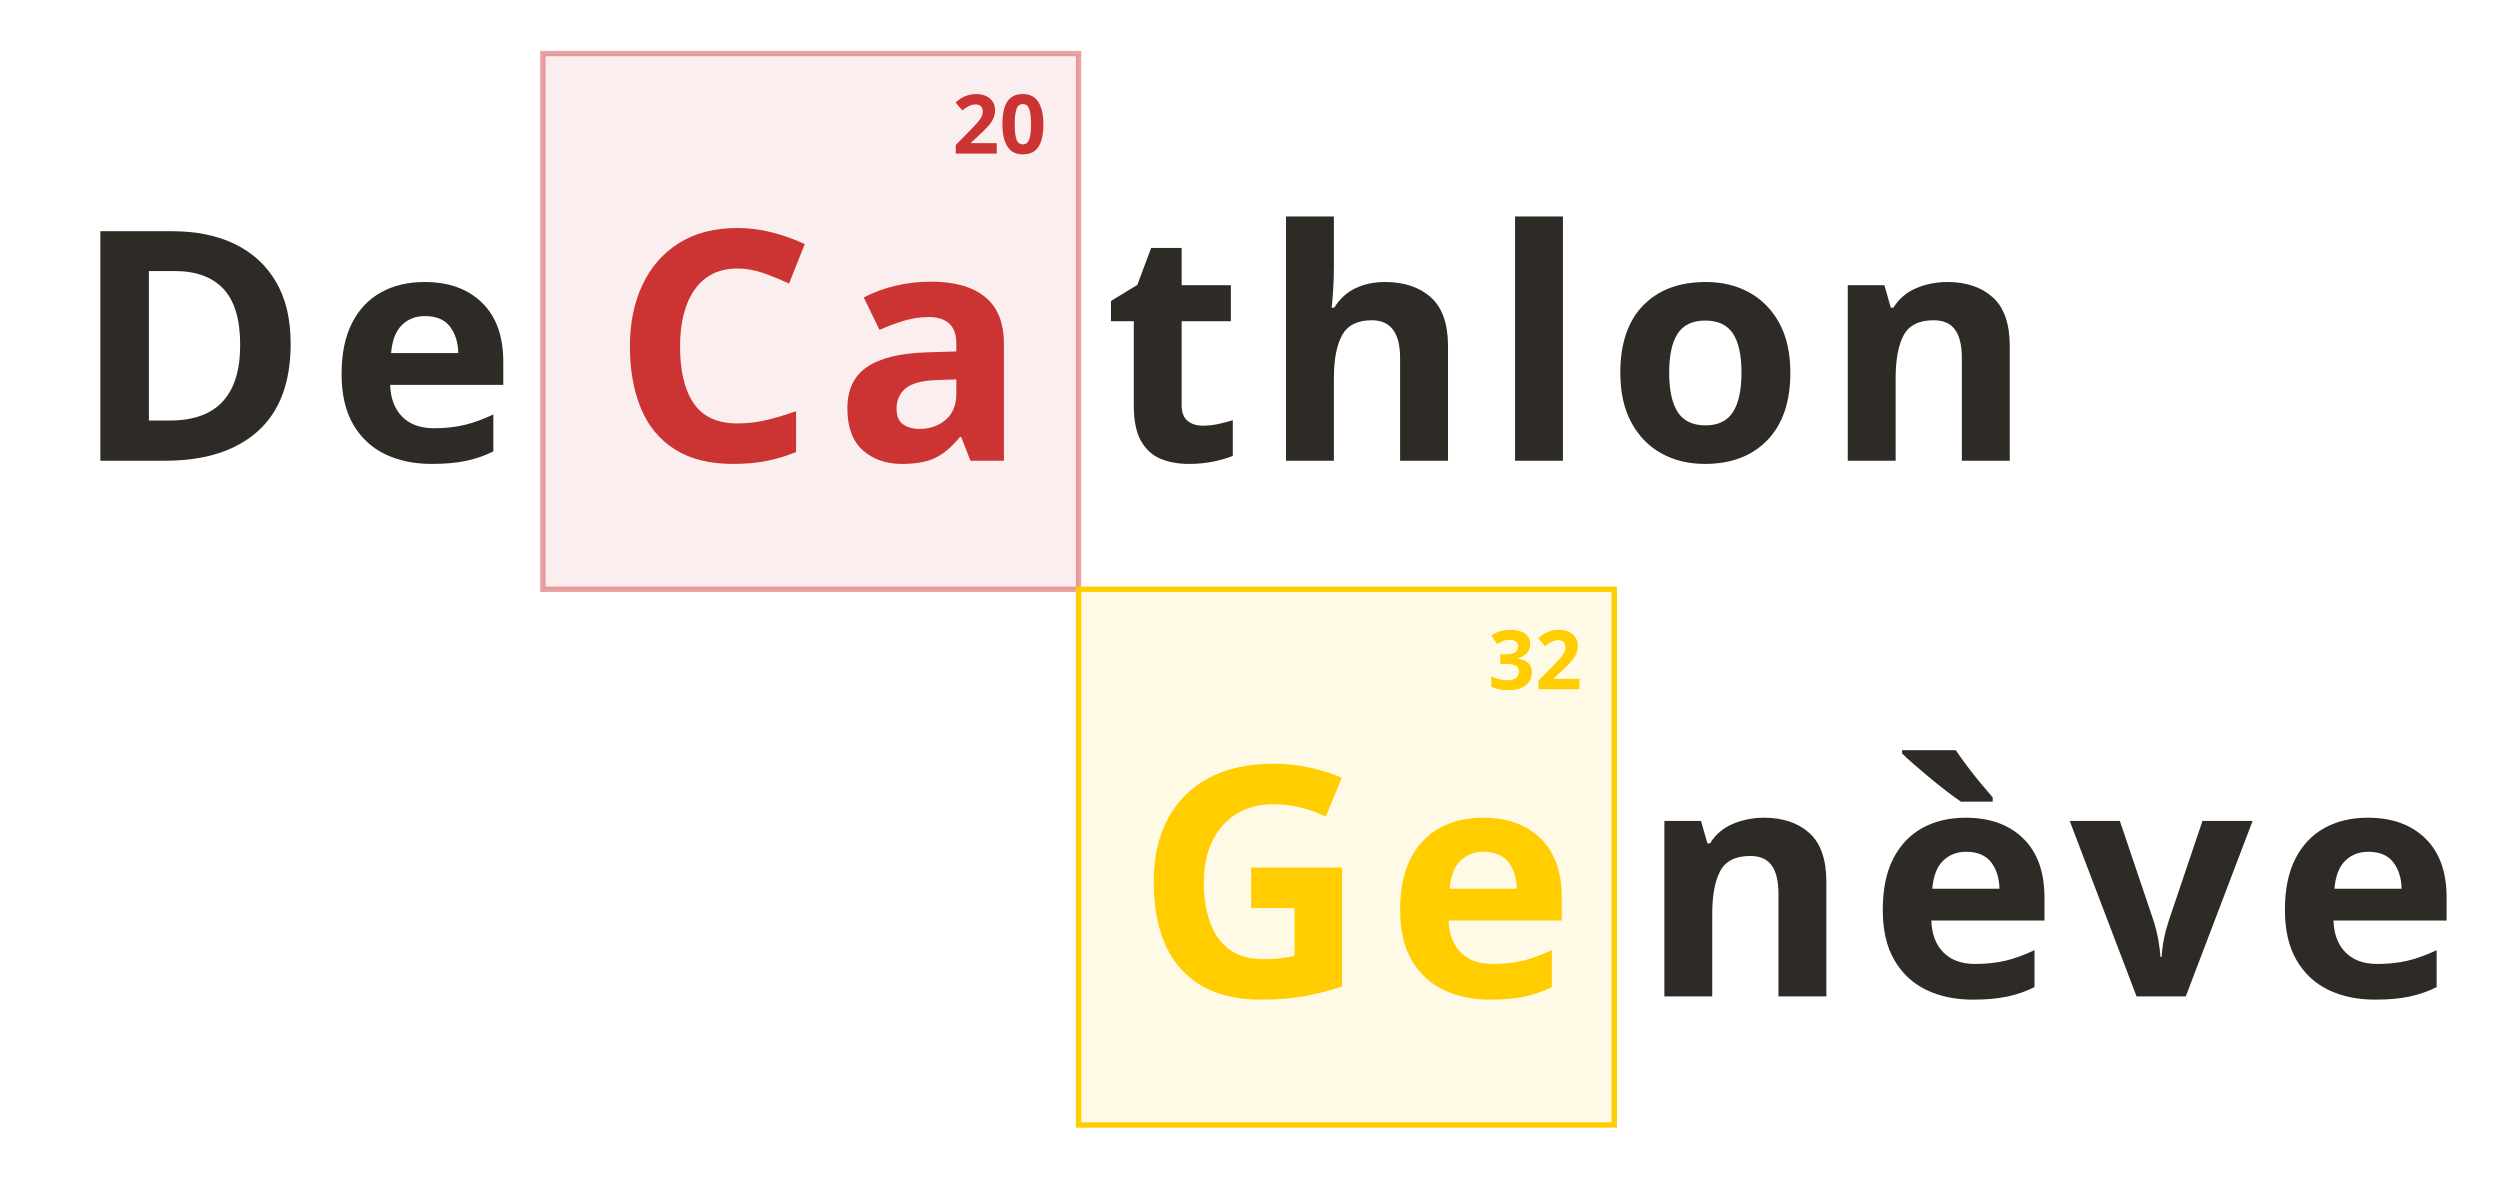
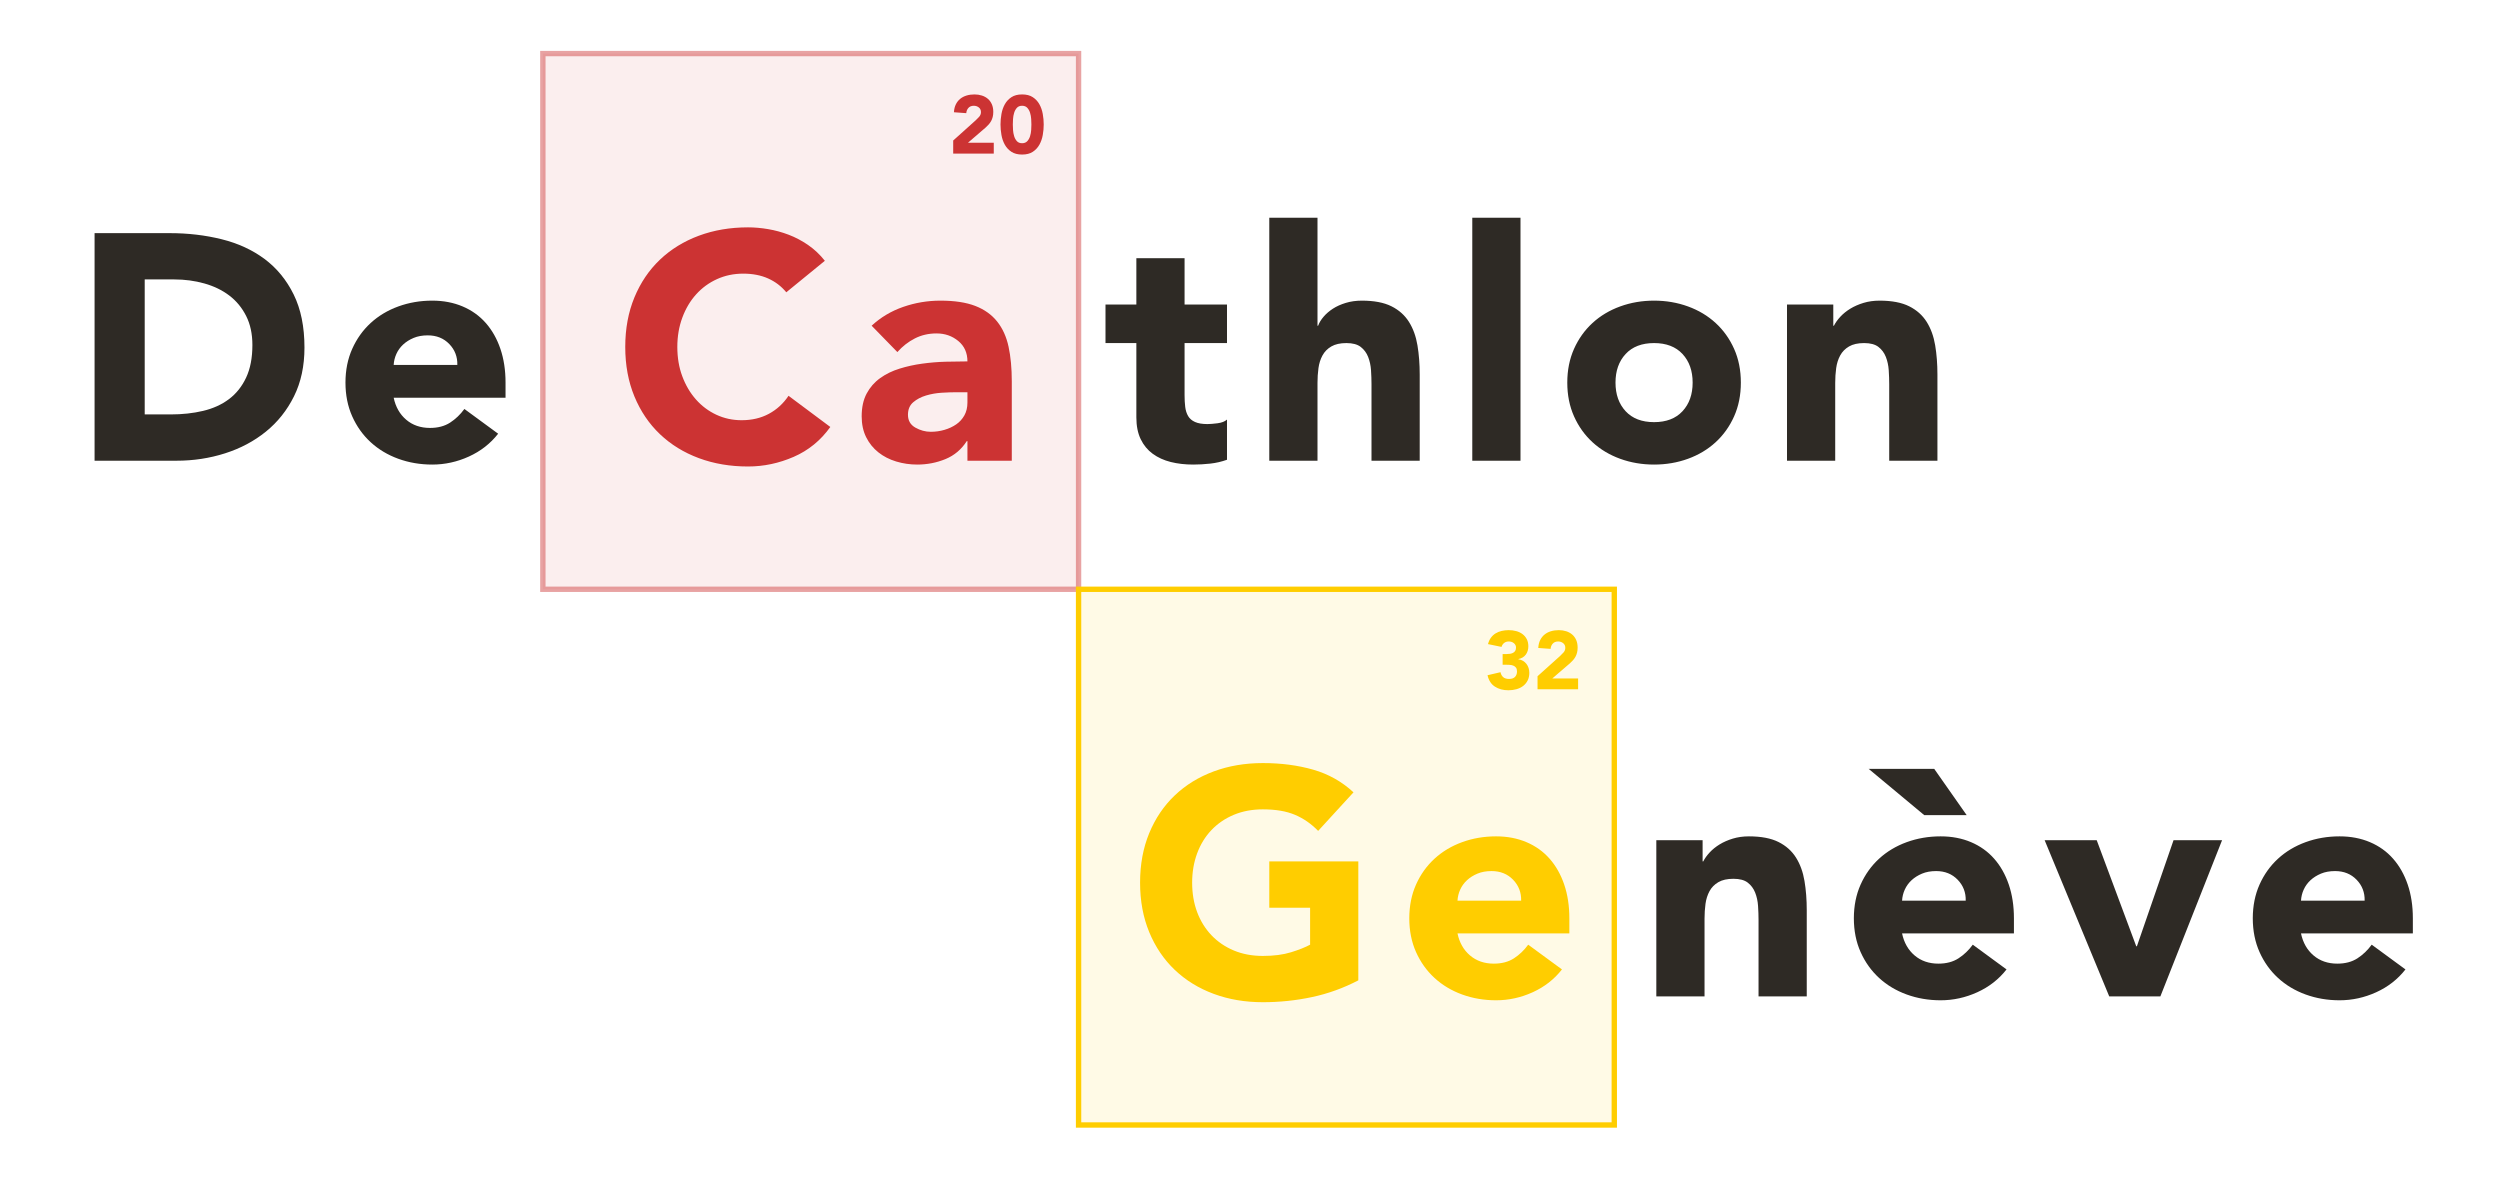
<svg xmlns="http://www.w3.org/2000/svg" viewBox="0 0 1400 660" role="img" aria-label="DeCathlon Genève">
-   <rect x="304" y="30" width="300" height="300" fill="#fbeeee" stroke="#cc3333" stroke-opacity=".45" stroke-width="3" />
-   <rect x="604" y="330" width="300" height="300" fill="#fffae6" stroke="#ffcd00" stroke-width="3" />
-   <g font-family="Avenir" font-weight="900" font-size="180" letter-spacing="10">
-     <g fill="#2e2a25">
-       <text x="40" y="258">De</text>
-       <text x="618" y="258">thlon</text>
-       <text x="918" y="558">nève</text>
-     </g>
-     <text x="459" y="258" text-anchor="middle" fill="#cc3333">Ca</text>
-     <text x="759" y="558" text-anchor="middle" fill="#ffcd00">Ge</text>
-     <text x="586" y="86" font-size="46" font-weight="800" letter-spacing="0" text-anchor="end" fill="#cc3333">20</text>
-     <text x="886" y="386" font-size="46" font-weight="800" letter-spacing="0" text-anchor="end" fill="#ffcd00">32</text>
-   </g>
+   <path fill-rule="nonzero" fill="rgb(98.431%, 93.333%, 93.333%)" fill-opacity="1" stroke-width="3" stroke-linecap="butt" stroke-linejoin="miter" stroke="rgb(80%, 20%, 20%)" stroke-opacity="0.45" stroke-miterlimit="4" d="M 304 30 L 604 30 L 604 330 L 304 330 Z M 304 30 " />
+   <path fill-rule="nonzero" fill="rgb(100%, 98.039%, 90.196%)" fill-opacity="1" stroke-width="3" stroke-linecap="butt" stroke-linejoin="miter" stroke="rgb(100%, 80.392%, 0%)" stroke-opacity="1" stroke-miterlimit="4" d="M 604 330 L 904 330 L 904 630 L 604 630 Z M 604 330 " />
+   <path fill-rule="nonzero" fill="rgb(18.039%, 16.471%, 14.51%)" fill-opacity="1" d="M 52.961 130.559 L 95.078 130.559 C 105.281 130.559 114.969 131.699 124.148 133.98 C 133.328 136.262 141.34 139.949 148.18 145.051 C 155.02 150.148 160.449 156.781 164.469 164.941 C 168.488 173.102 170.5 183 170.5 194.641 C 170.5 204.961 168.551 214.051 164.648 221.91 C 160.75 229.77 155.5 236.371 148.898 241.711 C 142.301 247.051 134.68 251.102 126.039 253.859 C 117.398 256.621 108.34 258 98.859 258 L 52.961 258 Z M 81.039 232.078 L 95.621 232.078 C 102.102 232.078 108.129 231.422 113.711 230.102 C 119.289 228.781 124.121 226.59 128.199 223.531 C 132.281 220.469 135.488 216.449 137.828 211.469 C 140.168 206.488 141.34 200.398 141.34 193.199 C 141.34 186.961 140.172 181.531 137.828 176.91 C 135.488 172.289 132.34 168.48 128.379 165.48 C 124.418 162.48 119.77 160.23 114.43 158.73 C 109.09 157.23 103.48 156.48 97.602 156.48 L 81.039 156.48 Z M 278.961 242.879 C 274.641 248.398 269.18 252.66 262.582 255.66 C 255.98 258.66 249.141 260.16 242.062 260.16 C 235.34 260.16 229.012 259.078 223.07 256.922 C 217.129 254.762 211.973 251.672 207.59 247.648 C 203.211 243.629 199.762 238.801 197.242 233.16 C 194.723 227.52 193.461 221.219 193.461 214.262 C 193.461 207.301 194.723 201 197.242 195.359 C 199.762 189.719 203.211 184.891 207.59 180.871 C 211.969 176.852 217.133 173.762 223.07 171.602 C 229.012 169.441 235.34 168.359 242.062 168.359 C 248.301 168.359 253.973 169.441 259.07 171.602 C 264.172 173.762 268.492 176.852 272.031 180.871 C 275.57 184.891 278.301 189.719 280.223 195.359 C 282.141 201 283.102 207.301 283.102 214.262 L 283.102 222.719 L 220.461 222.719 C 221.543 227.879 223.883 231.988 227.48 235.051 C 231.082 238.109 235.52 239.641 240.801 239.641 C 245.242 239.641 248.992 238.648 252.051 236.672 C 255.109 234.691 257.781 232.141 260.062 229.02 Z M 256.102 204.359 C 256.223 199.801 254.723 195.898 251.602 192.66 C 248.48 189.422 244.461 187.801 239.543 187.801 C 236.543 187.801 233.902 188.281 231.621 189.238 C 229.34 190.199 227.391 191.43 225.77 192.93 C 224.152 194.43 222.891 196.172 221.992 198.148 C 221.09 200.129 220.582 202.199 220.461 204.359 Z M 40 78 " />
+   <path fill-rule="nonzero" fill="rgb(18.039%, 16.471%, 14.51%)" fill-opacity="1" d="M 687.121 192.121 L 663.359 192.121 L 663.359 221.281 C 663.359 223.68 663.48 225.871 663.719 227.852 C 663.961 229.832 664.5 231.539 665.34 232.98 C 666.18 234.422 667.469 235.531 669.211 236.309 C 670.949 237.09 673.262 237.48 676.141 237.48 C 677.582 237.48 679.469 237.328 681.809 237.031 C 684.148 236.73 685.922 236.039 687.121 234.961 L 687.121 257.461 C 684.121 258.539 681 259.262 677.762 259.621 C 674.52 259.98 671.34 260.16 668.219 260.16 C 663.66 260.16 659.461 259.68 655.621 258.719 C 651.781 257.758 648.422 256.23 645.539 254.129 C 642.66 252.031 640.41 249.301 638.789 245.941 C 637.168 242.582 636.359 238.5 636.359 233.699 L 636.359 192.121 L 619.078 192.121 L 619.078 170.52 L 636.359 170.52 L 636.359 144.602 L 663.359 144.602 L 663.359 170.52 L 687.121 170.52 Z M 737.797 121.922 L 737.797 182.398 L 738.156 182.398 C 738.758 180.719 739.777 179.039 741.219 177.359 C 742.656 175.68 744.398 174.18 746.438 172.859 C 748.477 171.539 750.879 170.461 753.637 169.621 C 756.398 168.781 759.398 168.359 762.637 168.359 C 769.477 168.359 774.996 169.41 779.199 171.512 C 783.398 173.609 786.668 176.52 789.008 180.238 C 791.348 183.961 792.938 188.34 793.777 193.379 C 794.617 198.418 795.039 203.879 795.039 209.762 L 795.039 258 L 768.039 258 L 768.039 215.16 C 768.039 212.641 767.949 210.031 767.77 207.328 C 767.59 204.629 767.047 202.141 766.148 199.859 C 765.246 197.578 763.867 195.719 762.008 194.281 C 760.148 192.84 757.477 192.121 753.996 192.121 C 750.516 192.121 747.699 192.75 745.539 194.012 C 743.379 195.27 741.727 196.949 740.586 199.051 C 739.445 201.148 738.699 203.52 738.336 206.16 C 737.977 208.801 737.797 211.559 737.797 214.441 L 737.797 258 L 710.797 258 L 710.797 121.922 Z M 824.477 121.922 L 851.477 121.922 L 851.477 258 L 824.477 258 Z M 877.68 214.262 C 877.68 207.301 878.938 201 881.457 195.359 C 883.977 189.719 887.43 184.891 891.809 180.871 C 896.188 176.852 901.348 173.762 907.289 171.602 C 913.23 169.441 919.559 168.359 926.277 168.359 C 933 168.359 939.328 169.441 945.27 171.602 C 951.211 173.762 956.367 176.852 960.75 180.871 C 965.129 184.891 968.578 189.719 971.098 195.359 C 973.617 201 974.879 207.301 974.879 214.262 C 974.879 221.219 973.617 227.52 971.098 233.16 C 968.578 238.801 965.129 243.629 960.75 247.648 C 956.371 251.668 951.207 254.762 945.27 256.922 C 939.328 259.082 933 260.16 926.277 260.16 C 919.559 260.16 913.23 259.078 907.289 256.922 C 901.348 254.762 896.188 251.672 891.809 247.648 C 887.43 243.629 883.98 238.801 881.457 233.16 C 878.938 227.52 877.68 221.219 877.68 214.262 Z M 904.68 214.262 C 904.68 220.859 906.57 226.199 910.348 230.281 C 914.129 234.359 919.438 236.398 926.277 236.398 C 933.117 236.398 938.43 234.359 942.207 230.281 C 945.988 226.199 947.879 220.859 947.879 214.262 C 947.879 207.66 945.988 202.32 942.207 198.238 C 938.43 194.16 933.117 192.121 926.277 192.121 C 919.438 192.121 914.129 194.16 910.348 198.238 C 906.57 202.32 904.68 207.66 904.68 214.262 Z M 1000.719 170.52 L 1026.641 170.52 L 1026.641 182.398 L 1027 182.398 C 1027.84 180.719 1029.039 179.039 1030.602 177.359 C 1032.16 175.68 1034.02 174.18 1036.18 172.859 C 1038.34 171.539 1040.801 170.461 1043.559 169.621 C 1046.32 168.781 1049.32 168.359 1052.559 168.359 C 1059.398 168.359 1064.918 169.41 1069.121 171.512 C 1073.32 173.609 1076.59 176.52 1078.93 180.238 C 1081.27 183.961 1082.859 188.34 1083.699 193.379 C 1084.539 198.418 1084.961 203.879 1084.961 209.762 L 1084.961 258 L 1057.961 258 L 1057.961 215.16 C 1057.961 212.641 1057.871 210.031 1057.691 207.328 C 1057.512 204.629 1056.969 202.141 1056.07 199.859 C 1055.168 197.578 1053.789 195.719 1051.93 194.281 C 1050.07 192.84 1047.398 192.121 1043.918 192.121 C 1040.438 192.121 1037.621 192.75 1035.461 194.012 C 1033.301 195.27 1031.648 196.949 1030.508 199.051 C 1029.367 201.148 1028.621 203.52 1028.258 206.16 C 1027.898 208.801 1027.719 211.559 1027.719 214.441 L 1027.719 258 L 1000.719 258 Z M 618 78 " />
+   <path fill-rule="nonzero" fill="rgb(18.039%, 16.471%, 14.51%)" fill-opacity="1" d="M 927.539 470.52 L 953.461 470.52 L 953.461 482.398 L 953.82 482.398 C 954.66 480.719 955.859 479.039 957.422 477.359 C 958.98 475.68 960.84 474.18 963 472.859 C 965.16 471.539 967.621 470.461 970.379 469.621 C 973.141 468.781 976.141 468.359 979.379 468.359 C 986.219 468.359 991.738 469.41 995.941 471.512 C 1000.141 473.609 1003.41 476.52 1005.75 480.238 C 1008.09 483.961 1009.68 488.34 1010.52 493.379 C 1011.359 498.418 1011.781 503.879 1011.781 509.762 L 1011.781 558 L 984.781 558 L 984.781 515.16 C 984.781 512.641 984.691 510.031 984.512 507.328 C 984.332 504.629 983.789 502.141 982.891 499.859 C 981.988 497.578 980.609 495.719 978.75 494.281 C 976.891 492.84 974.219 492.121 970.738 492.121 C 967.258 492.121 964.441 492.75 962.281 494.012 C 960.121 495.27 958.469 496.949 957.328 499.051 C 956.188 501.148 955.441 503.52 955.078 506.16 C 954.719 508.801 954.539 511.559 954.539 514.441 L 954.539 558 L 927.539 558 Z M 1123.66 542.879 C 1119.34 548.398 1113.879 552.66 1107.281 555.66 C 1100.68 558.66 1093.84 560.16 1086.762 560.16 C 1080.039 560.16 1073.711 559.078 1067.77 556.922 C 1061.828 554.762 1056.672 551.672 1052.289 547.648 C 1047.91 543.629 1044.461 538.801 1041.941 533.16 C 1039.422 527.52 1038.16 521.219 1038.16 514.262 C 1038.16 507.301 1039.422 501 1041.941 495.359 C 1044.461 489.719 1047.91 484.891 1052.289 480.871 C 1056.668 476.852 1061.832 473.762 1067.77 471.602 C 1073.711 469.441 1080.039 468.359 1086.762 468.359 C 1093 468.359 1098.672 469.441 1103.77 471.602 C 1108.871 473.762 1113.191 476.852 1116.73 480.871 C 1120.27 484.891 1123 489.719 1124.922 495.359 C 1126.84 501 1127.801 507.301 1127.801 514.262 L 1127.801 522.719 L 1065.16 522.719 C 1066.242 527.879 1068.582 531.988 1072.18 535.051 C 1075.781 538.109 1080.219 539.641 1085.5 539.641 C 1089.941 539.641 1093.691 538.648 1096.75 536.672 C 1099.809 534.691 1102.48 532.141 1104.762 529.02 Z M 1100.801 504.359 C 1100.922 499.801 1099.422 495.898 1096.301 492.66 C 1093.18 489.422 1089.16 487.801 1084.242 487.801 C 1081.242 487.801 1078.602 488.281 1076.32 489.238 C 1074.039 490.199 1072.09 491.43 1070.469 492.93 C 1068.852 494.43 1067.59 496.172 1066.691 498.148 C 1065.789 500.129 1065.281 502.199 1065.16 504.359 Z M 1101.34 456.48 L 1077.582 456.48 L 1046.441 430.559 L 1083.16 430.559 Z M 1145 470.52 L 1174.16 470.52 L 1196.301 529.922 L 1196.66 529.922 L 1217.18 470.52 L 1244.359 470.52 L 1209.801 558 L 1181.18 558 Z M 1347.059 542.879 C 1342.738 548.398 1337.277 552.66 1330.68 555.66 C 1324.078 558.66 1317.238 560.16 1310.16 560.16 C 1303.438 560.16 1297.109 559.078 1291.168 556.922 C 1285.227 554.762 1280.07 551.672 1275.688 547.648 C 1271.309 543.629 1267.859 538.801 1265.34 533.16 C 1262.82 527.52 1261.559 521.219 1261.559 514.262 C 1261.559 507.301 1262.82 501 1265.34 495.359 C 1267.859 489.719 1271.309 484.891 1275.688 480.871 C 1280.066 476.852 1285.23 473.762 1291.168 471.602 C 1297.109 469.441 1303.438 468.359 1310.16 468.359 C 1316.398 468.359 1322.07 469.441 1327.168 471.602 C 1332.27 473.762 1336.59 476.852 1340.129 480.871 C 1343.668 484.891 1346.398 489.719 1348.32 495.359 C 1350.238 501 1351.199 507.301 1351.199 514.262 L 1351.199 522.719 L 1288.559 522.719 C 1289.641 527.879 1291.98 531.988 1295.578 535.051 C 1299.18 538.109 1303.617 539.641 1308.898 539.641 C 1313.34 539.641 1317.09 538.648 1320.148 536.672 C 1323.207 534.691 1325.879 532.141 1328.16 529.02 Z M 1324.199 504.359 C 1324.32 499.801 1322.82 495.898 1319.699 492.66 C 1316.578 489.422 1312.559 487.801 1307.641 487.801 C 1304.641 487.801 1302 488.281 1299.719 489.238 C 1297.438 490.199 1295.488 491.43 1293.867 492.93 C 1292.25 494.43 1290.988 496.172 1290.09 498.148 C 1289.188 500.129 1288.68 502.199 1288.559 504.359 Z M 918 378 " />
+   <path fill-rule="nonzero" fill="rgb(80%, 20%, 20%)" fill-opacity="1" d="M 440.32 163.68 C 437.559 160.32 434.168 157.738 430.148 155.941 C 426.129 154.141 421.48 153.238 416.199 153.238 C 410.918 153.238 406.031 154.262 401.531 156.301 C 397.031 158.34 393.129 161.191 389.828 164.852 C 386.527 168.512 383.949 172.859 382.09 177.898 C 380.23 182.941 379.301 188.398 379.301 194.281 C 379.301 200.281 380.23 205.77 382.09 210.75 C 383.949 215.73 386.5 220.051 389.738 223.711 C 392.98 227.371 396.789 230.219 401.168 232.262 C 405.551 234.301 410.258 235.32 415.301 235.32 C 421.059 235.32 426.16 234.121 430.598 231.719 C 435.039 229.32 438.699 225.961 441.578 221.641 L 464.98 239.102 C 459.578 246.66 452.738 252.238 444.461 255.84 C 436.18 259.441 427.66 261.238 418.898 261.238 C 408.938 261.238 399.758 259.68 391.359 256.559 C 382.961 253.441 375.699 248.969 369.578 243.148 C 363.461 237.328 358.691 230.281 355.27 222 C 351.848 213.719 350.141 204.48 350.141 194.281 C 350.141 184.082 351.848 174.84 355.27 166.559 C 358.691 158.281 363.461 151.23 369.578 145.41 C 375.699 139.59 382.961 135.121 391.359 132 C 399.758 128.879 408.941 127.32 418.898 127.32 C 422.5 127.32 426.25 127.648 430.148 128.309 C 434.051 128.969 437.891 130.02 441.668 131.461 C 445.449 132.898 449.078 134.82 452.559 137.219 C 456.039 139.621 459.16 142.559 461.918 146.039 Z M 541.762 247.02 L 541.398 247.02 C 538.398 251.699 534.41 255.059 529.43 257.102 C 524.449 259.141 519.199 260.16 513.68 260.16 C 509.602 260.16 505.672 259.59 501.891 258.449 C 498.109 257.309 494.781 255.602 491.898 253.32 C 489.02 251.039 486.742 248.219 485.059 244.859 C 483.379 241.5 482.539 237.602 482.539 233.16 C 482.539 228.121 483.469 223.859 485.332 220.379 C 487.191 216.898 489.711 214.02 492.891 211.738 C 496.07 209.461 499.699 207.691 503.781 206.43 C 507.859 205.168 512.09 204.238 516.469 203.641 C 520.852 203.039 525.23 202.68 529.609 202.559 C 533.988 202.441 538.039 202.379 541.762 202.379 C 541.762 197.578 540.051 193.77 536.629 190.949 C 533.211 188.129 529.16 186.719 524.48 186.719 C 520.039 186.719 515.992 187.648 512.332 189.512 C 508.672 191.371 505.398 193.922 502.52 197.16 L 488.121 182.398 C 493.16 177.719 499.039 174.211 505.762 171.871 C 512.48 169.531 519.441 168.359 526.641 168.359 C 534.559 168.359 541.07 169.352 546.172 171.328 C 551.27 173.309 555.352 176.219 558.41 180.059 C 561.469 183.898 563.602 188.609 564.801 194.191 C 566 199.77 566.602 206.219 566.602 213.539 L 566.602 258 L 541.762 258 Z M 535.102 219.66 C 533.062 219.66 530.512 219.75 527.449 219.93 C 524.391 220.109 521.449 220.621 518.629 221.461 C 515.809 222.301 513.41 223.559 511.43 225.238 C 509.449 226.918 508.461 229.262 508.461 232.262 C 508.461 235.5 509.84 237.898 512.602 239.461 C 515.359 241.02 518.242 241.801 521.242 241.801 C 523.883 241.801 526.43 241.441 528.891 240.719 C 531.352 240 533.539 238.98 535.461 237.66 C 537.379 236.34 538.91 234.66 540.051 232.621 C 541.191 230.582 541.762 228.18 541.762 225.422 L 541.762 219.66 Z M 344.02 78 " />
+   <path fill-rule="nonzero" fill="rgb(100%, 80.392%, 0%)" fill-opacity="1" d="M 760.66 549 C 752.379 553.32 743.742 556.441 734.742 558.359 C 725.742 560.281 716.559 561.238 707.199 561.238 C 697.238 561.238 688.059 559.68 679.66 556.559 C 671.262 553.441 664 548.969 657.879 543.148 C 651.762 537.328 646.992 530.281 643.57 522 C 640.148 513.719 638.441 504.48 638.441 494.281 C 638.441 484.082 640.148 474.84 643.57 466.559 C 646.992 458.281 651.762 451.23 657.879 445.41 C 664 439.59 671.262 435.121 679.66 432 C 688.059 428.879 697.242 427.32 707.199 427.32 C 717.398 427.32 726.789 428.551 735.371 431.012 C 743.949 433.469 751.48 437.699 757.961 443.699 L 738.16 465.301 C 734.32 461.34 730 458.34 725.199 456.301 C 720.398 454.262 714.398 453.238 707.199 453.238 C 701.199 453.238 695.77 454.262 690.91 456.301 C 686.051 458.34 681.879 461.191 678.398 464.852 C 674.918 468.512 672.25 472.859 670.391 477.898 C 668.531 482.941 667.602 488.398 667.602 494.281 C 667.602 500.281 668.531 505.77 670.391 510.75 C 672.25 515.73 674.922 520.051 678.398 523.711 C 681.879 527.371 686.051 530.219 690.91 532.262 C 695.77 534.301 701.199 535.32 707.199 535.32 C 713.32 535.32 718.602 534.629 723.039 533.25 C 727.48 531.871 731.02 530.461 733.66 529.02 L 733.66 508.32 L 710.801 508.32 L 710.801 482.398 L 760.66 482.398 Z M 874.699 542.879 C 870.379 548.398 864.918 552.66 858.32 555.66 C 851.719 558.66 844.879 560.16 837.801 560.16 C 831.078 560.16 824.75 559.078 818.809 556.922 C 812.867 554.762 807.711 551.672 803.328 547.648 C 798.949 543.629 795.5 538.801 792.98 533.16 C 790.461 527.52 789.199 521.219 789.199 514.262 C 789.199 507.301 790.461 501 792.98 495.359 C 795.5 489.719 798.949 484.891 803.328 480.871 C 807.707 476.852 812.871 473.762 818.809 471.602 C 824.75 469.441 831.078 468.359 837.801 468.359 C 844.039 468.359 849.711 469.441 854.809 471.602 C 859.91 473.762 864.23 476.852 867.77 480.871 C 871.309 484.891 874.039 489.719 875.961 495.359 C 877.879 501 878.84 507.301 878.84 514.262 L 878.84 522.719 L 816.199 522.719 C 817.281 527.879 819.621 531.988 823.219 535.051 C 826.82 538.109 831.258 539.641 836.539 539.641 C 840.98 539.641 844.73 538.648 847.789 536.672 C 850.848 534.691 853.52 532.141 855.801 529.02 Z M 851.84 504.359 C 851.961 499.801 850.461 495.898 847.34 492.66 C 844.219 489.422 840.199 487.801 835.281 487.801 C 832.281 487.801 829.641 488.281 827.359 489.238 C 825.078 490.199 823.129 491.43 821.508 492.93 C 819.891 494.43 818.629 496.172 817.73 498.148 C 816.828 500.129 816.32 502.199 816.199 504.359 Z M 632.32 378 " />
+   <path fill-rule="nonzero" fill="rgb(80%, 20%, 20%)" fill-opacity="1" d="M 533.789 78.688 L 546.438 67.324 C 547.082 66.742 547.727 66.082 548.371 65.348 C 549.016 64.609 549.336 63.75 549.336 62.77 C 549.336 61.664 548.938 60.801 548.141 60.172 C 547.344 59.543 546.41 59.227 545.336 59.227 C 544.047 59.227 543.043 59.625 542.32 60.426 C 541.602 61.223 541.195 62.203 541.102 63.367 L 534.203 62.863 C 534.297 61.176 534.648 59.711 535.262 58.469 C 535.875 57.227 536.688 56.191 537.699 55.363 C 538.711 54.535 539.898 53.914 541.266 53.5 C 542.629 53.086 544.109 52.879 545.703 52.879 C 547.176 52.879 548.555 53.086 549.844 53.5 C 551.133 53.914 552.25 54.527 553.199 55.34 C 554.152 56.152 554.895 57.172 555.434 58.398 C 555.969 59.625 556.238 61.051 556.238 62.68 C 556.238 63.723 556.129 64.664 555.914 65.508 C 555.699 66.352 555.402 67.117 555.02 67.809 C 554.637 68.496 554.184 69.133 553.66 69.715 C 553.141 70.297 552.574 70.867 551.961 71.418 L 542.07 79.93 L 556.512 79.93 L 556.512 86 L 533.789 86 Z M 560.285 69.715 C 560.285 67.785 560.461 65.82 560.812 63.828 C 561.164 61.836 561.793 60.023 562.699 58.398 C 563.602 56.773 564.836 55.449 566.402 54.422 C 567.965 53.395 569.957 52.879 572.383 52.879 C 574.805 52.879 576.797 53.395 578.363 54.422 C 579.926 55.449 581.16 56.773 582.066 58.398 C 582.969 60.023 583.598 61.836 583.949 63.828 C 584.305 65.82 584.48 67.785 584.48 69.715 C 584.48 71.648 584.305 73.609 583.949 75.605 C 583.598 77.598 582.969 79.406 582.066 81.031 C 581.16 82.656 579.926 83.984 578.363 85.012 C 576.797 86.039 574.805 86.551 572.383 86.551 C 569.961 86.551 567.965 86.039 566.402 85.012 C 564.836 83.984 563.602 82.656 562.699 81.031 C 561.793 79.406 561.164 77.598 560.812 75.605 C 560.461 73.609 560.285 71.648 560.285 69.715 Z M 567.184 69.715 C 567.184 70.574 567.223 71.602 567.297 72.797 C 567.375 73.992 567.582 75.145 567.918 76.246 C 568.258 77.352 568.77 78.289 569.461 79.055 C 570.152 79.82 571.125 80.203 572.383 80.203 C 573.609 80.203 574.574 79.82 575.281 79.055 C 575.984 78.289 576.508 77.352 576.844 76.246 C 577.18 75.145 577.387 73.992 577.465 72.797 C 577.543 71.602 577.578 70.574 577.578 69.715 C 577.578 68.855 577.543 67.828 577.465 66.633 C 577.387 65.438 577.18 64.289 576.844 63.184 C 576.508 62.078 575.984 61.145 575.281 60.379 C 574.574 59.613 573.609 59.227 572.383 59.227 C 571.125 59.227 570.152 59.613 569.461 60.379 C 568.77 61.145 568.258 62.078 567.918 63.184 C 567.582 64.289 567.375 65.438 567.297 66.633 C 567.223 67.828 567.184 68.855 567.184 69.715 Z M 531.535 40 " />
+   <path fill-rule="nonzero" fill="rgb(100%, 80.392%, 0%)" fill-opacity="1" d="M 841.473 366.266 L 843.727 366.266 C 844.371 366.266 844.996 366.219 845.609 366.129 C 846.223 366.035 846.785 365.859 847.289 365.598 C 847.797 365.336 848.203 364.969 848.508 364.496 C 848.816 364.02 848.969 363.398 848.969 362.633 C 848.969 361.652 848.578 360.84 847.797 360.195 C 847.016 359.551 846.055 359.227 844.922 359.227 C 843.848 359.227 842.957 359.52 842.254 360.102 C 841.547 360.684 841.086 361.406 840.875 362.266 L 833.281 360.699 C 833.652 359.289 834.203 358.086 834.938 357.09 C 835.676 356.094 836.551 355.289 837.562 354.676 C 838.574 354.062 839.699 353.609 840.941 353.316 C 842.184 353.027 843.496 352.879 844.875 352.879 C 846.316 352.879 847.703 353.055 849.039 353.41 C 850.371 353.762 851.547 354.312 852.559 355.066 C 853.57 355.816 854.375 356.758 854.973 357.895 C 855.57 359.027 855.871 360.379 855.871 361.941 C 855.871 363.75 855.395 365.301 854.441 366.59 C 853.492 367.875 852.113 368.703 850.305 369.07 L 850.305 369.211 C 851.285 369.332 852.152 369.625 852.902 370.086 C 853.652 370.543 854.289 371.113 854.812 371.785 C 855.332 372.461 855.73 373.227 856.008 374.086 C 856.285 374.945 856.422 375.848 856.422 376.801 C 856.422 378.426 856.105 379.852 855.477 381.078 C 854.848 382.305 854.008 383.324 852.949 384.137 C 851.891 384.949 850.648 385.555 849.223 385.953 C 847.797 386.352 846.285 386.551 844.691 386.551 C 841.777 386.551 839.27 385.879 837.172 384.527 C 835.07 383.18 833.684 381.047 833.008 378.133 L 840.273 376.434 C 840.52 377.598 841.02 378.516 841.77 379.191 C 842.52 379.867 843.633 380.203 845.105 380.203 C 846.609 380.203 847.719 379.812 848.441 379.031 C 849.16 378.25 849.52 377.246 849.52 376.02 C 849.52 375.098 849.328 374.387 848.945 373.879 C 848.562 373.371 848.066 372.996 847.449 372.754 C 846.836 372.508 846.148 372.359 845.383 372.316 C 844.613 372.27 843.848 372.246 843.082 372.246 L 841.473 372.246 Z M 861.02 378.688 L 873.668 367.324 C 874.312 366.742 874.957 366.082 875.602 365.348 C 876.246 364.609 876.566 363.75 876.566 362.77 C 876.566 361.664 876.168 360.801 875.371 360.172 C 874.574 359.543 873.641 359.227 872.566 359.227 C 871.277 359.227 870.273 359.625 869.551 360.426 C 868.832 361.223 868.426 362.203 868.332 363.367 L 861.434 362.863 C 861.527 361.176 861.879 359.711 862.492 358.469 C 863.105 357.227 863.918 356.191 864.93 355.363 C 865.941 354.535 867.129 353.914 868.496 353.5 C 869.859 353.086 871.34 352.879 872.934 352.879 C 874.406 352.879 875.785 353.086 877.074 353.5 C 878.363 353.914 879.48 354.527 880.43 355.34 C 881.383 356.152 882.125 357.172 882.664 358.398 C 883.199 359.625 883.469 361.051 883.469 362.68 C 883.469 363.723 883.359 364.664 883.145 365.508 C 882.93 366.352 882.633 367.117 882.25 367.809 C 881.867 368.496 881.414 369.133 880.891 369.715 C 880.371 370.297 879.805 370.867 879.191 371.418 L 869.301 379.93 L 883.742 379.93 L 883.742 386 L 861.02 386 Z M 831.535 340 " />
</svg>
